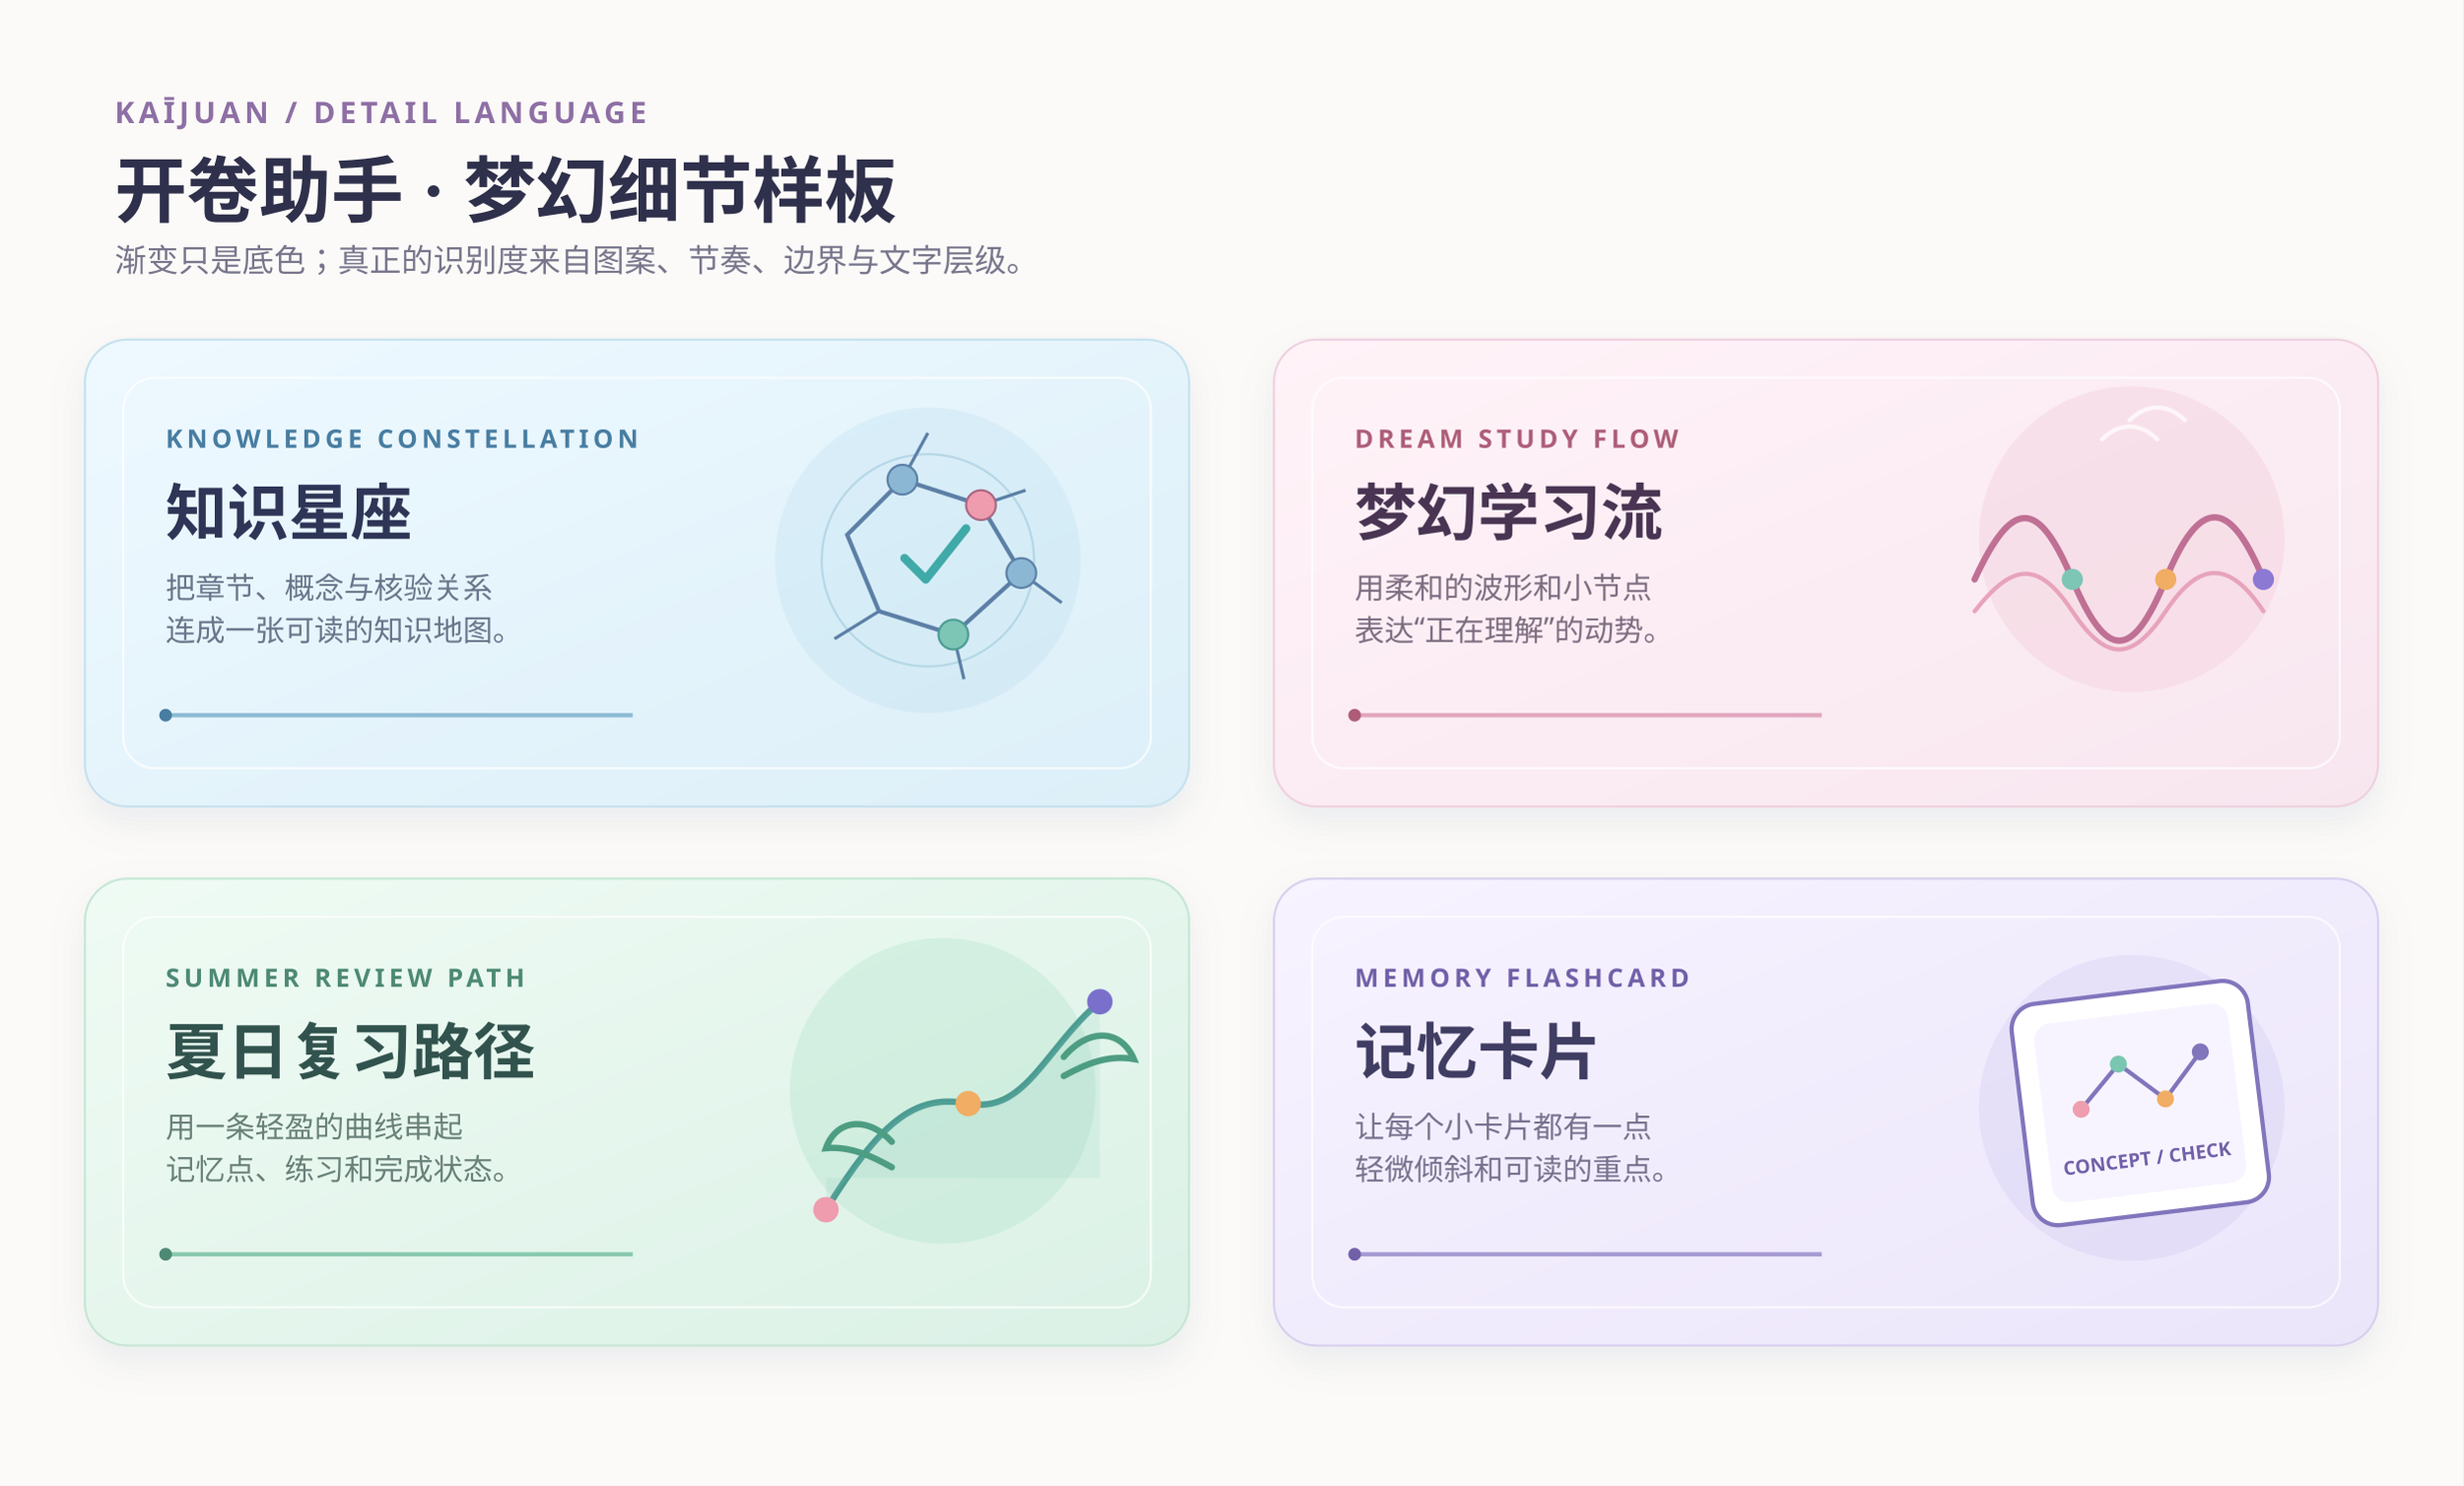
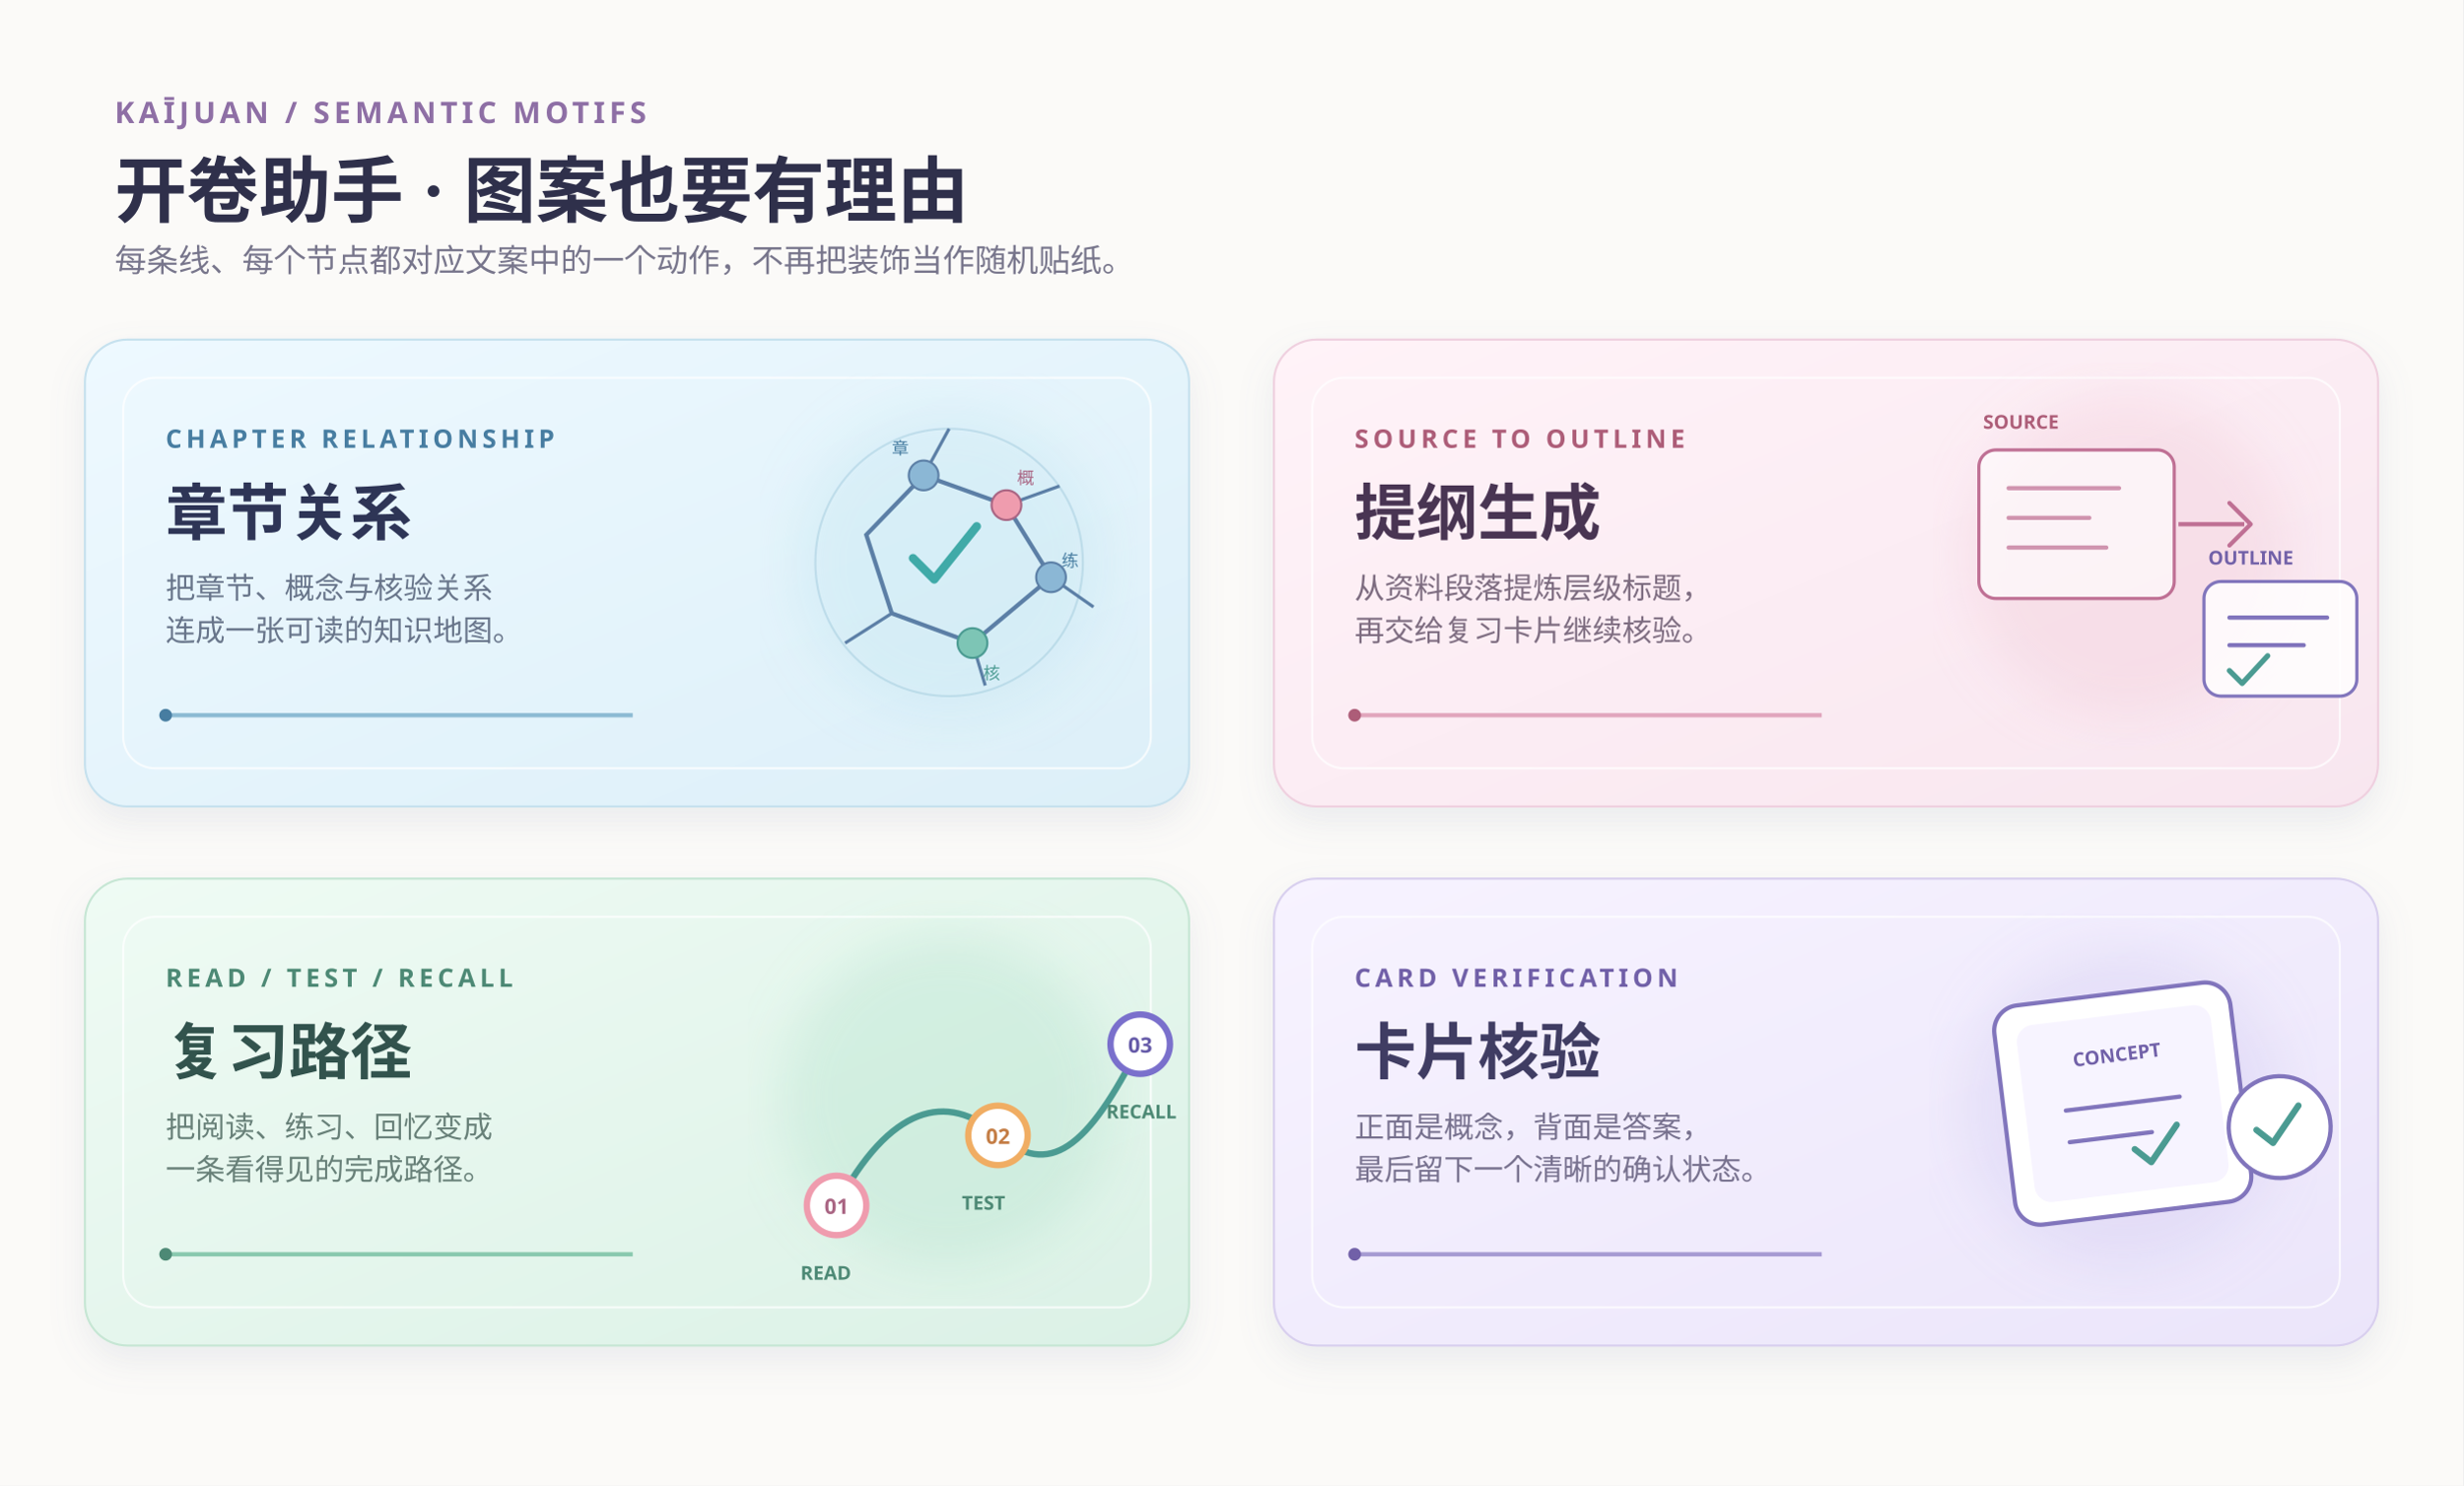
<svg xmlns="http://www.w3.org/2000/svg" width="1160" height="700" viewBox="0 0 1160 700" font-family="PingFang SC, Microsoft YaHei, sans-serif" role="img" aria-labelledby="title desc">
  <defs>
    <linearGradient id="skyCard" x1="0" y1="0" x2="1" y2="1">
      <stop stop-color="#eef9ff" />
      <stop offset="1" stop-color="#dceff8" />
    </linearGradient>
    <linearGradient id="roseCard" x1="0" y1="0" x2="1" y2="1">
      <stop stop-color="#fff3f8" />
      <stop offset="1" stop-color="#f8e6ef" />
    </linearGradient>
    <linearGradient id="mintCard" x1="0" y1="0" x2="1" y2="1">
      <stop stop-color="#effbf4" />
      <stop offset="1" stop-color="#dbf1e6" />
    </linearGradient>
    <linearGradient id="lilacCard" x1="0" y1="0" x2="1" y2="1">
      <stop stop-color="#f7f3ff" />
      <stop offset="1" stop-color="#ebe5fa" />
    </linearGradient>
-     <linearGradient id="jAccent" x1="0" y1="0" x2="1" y2="1">
-       <stop stop-color="#6f65c9" />
-       <stop offset="1" stop-color="#ef9e9f" />
-     </linearGradient>
-     <linearGradient id="kAccent" x1="0" y1="0" x2="1" y2="1">
-       <stop stop-color="#2aaeb0" />
-       <stop offset="1" stop-color="#ecaa5e" />
-     </linearGradient>
    <filter id="cardShadow" x="-15%" y="-15%" width="130%" height="150%">
      <feDropShadow dx="0" dy="7" stdDeviation="8" flood-color="#8194a6" flood-opacity=".14" />
    </filter>
+     <filter id="motifBlur">
+       <feGaussianBlur stdDeviation="12" />
+     </filter>
  </defs>
  <rect width="1160" height="700" fill="#fbfaf8" />
-   <text x="54" y="58" font-size="14" font-weight="700" letter-spacing="2" fill="#8e6fa5">KAĪJUAN / DETAIL LANGUAGE</text>
-   <text x="54" y="102" font-family="Georgia, Times New Roman, serif" font-size="34" font-weight="700" fill="#2f304b">开卷助手 · 梦幻细节样板</text>
-   <text x="54" y="128" font-size="15" fill="#77758b">渐变只是底色；真正的识别度来自图案、节奏、边界与文字层级。</text>
+   <text x="54" y="58" font-size="14" font-weight="700" letter-spacing="2" fill="#8e6fa5">KAĪJUAN / SEMANTIC MOTIFS</text>
+   <text x="54" y="102" font-family="Georgia, Times New Roman, serif" font-size="34" font-weight="700" fill="#2f304b">开卷助手 · 图案也要有理由</text>
+   <text x="54" y="128" font-size="15" fill="#77758b">每条线、每个节点都对应文案中的一个动作，不再把装饰当作随机贴纸。</text>
  <g filter="url(#cardShadow)">
    <rect x="40" y="160" width="520" height="220" rx="20" fill="url(#skyCard)" stroke="#c6e1ee" />
    <rect x="58" y="178" width="484" height="184" rx="15" fill="none" stroke="#fff" stroke-opacity=".72" />
-     <text x="78" y="211" font-size="12" font-weight="700" letter-spacing="2" fill="#477da1">KNOWLEDGE CONSTELLATION</text>
-     <text x="78" y="252" font-family="Georgia, Times New Roman, serif" font-size="29" font-weight="700" fill="#2e3557">知识星座</text>
+     <text x="78" y="211" font-size="12" font-weight="700" letter-spacing="2" fill="#477da1">CHAPTER RELATIONSHIP</text>
+     <text x="78" y="252" font-family="Georgia, Times New Roman, serif" font-size="29" font-weight="700" fill="#2e3557">章节关系</text>
    <text x="78" y="282" font-size="14" fill="#68758a">把章节、概念与核验关系</text>
    <text x="78" y="302" font-size="14" fill="#68758a">连成一张可读的知识地图。</text>
    <path d="M78 337h220" stroke="#8dbbd3" stroke-width="2" />
    <circle cx="78" cy="337" r="3" fill="#477da1" />
-     <circle cx="437" cy="264" r="72" fill="#acd9e8" fill-opacity=".22" />
-     <circle cx="437" cy="264" r="50" fill="none" stroke="#77adc7" stroke-opacity=".35" />
-     <path d="M399 252 425 226 462 238 481 270 449 299 414 288Z" fill="none" stroke="#5b7fa6" stroke-width="2" />
-     <path d="M425 226 437 204M462 238l21-7M481 270l19 14M449 299l5 21M414 288l-21 13" stroke="#5b7fa6" stroke-width="1.5" />
-     <circle cx="425" cy="226" r="7" fill="#8bb7d5" stroke="#5b7fa6" />
-     <circle cx="462" cy="238" r="7" fill="#ef9cae" stroke="#a96583" />
-     <circle cx="481" cy="270" r="7" fill="#8bb7d5" stroke="#5b7fa6" />
-     <circle cx="449" cy="299" r="7" fill="#7dc5b5" stroke="#4b9b92" />
-     <path d="m426 263 10 10 19-24" fill="none" stroke="#40aaa8" stroke-width="4" stroke-linecap="round" stroke-linejoin="round" />
+     <circle cx="447" cy="265" r="74" fill="#acd9e8" fill-opacity=".23" filter="url(#motifBlur)" />
+     <circle cx="447" cy="265" r="63" fill="none" stroke="#77adc7" stroke-opacity=".28" />
+     <path d="M408 252 435 224 474 238 495 272 458 303 420 289Z" fill="none" stroke="#5b7fa6" stroke-width="2" />
+     <path d="M435 224 447 202M474 238l25-9M495 272l20 14M458 303l6 20M420 289l-22 14" stroke="#5b7fa6" stroke-width="1.5" />
+     <circle cx="435" cy="224" r="7" fill="#8bb7d5" stroke="#5b7fa6" />
+     <circle cx="474" cy="238" r="7" fill="#ef9cae" stroke="#a96583" />
+     <circle cx="495" cy="272" r="7" fill="#8bb7d5" stroke="#5b7fa6" />
+     <circle cx="458" cy="303" r="7" fill="#7dc5b5" stroke="#4b9b92" />
+     <text x="420" y="214" font-size="8" fill="#477da1">章</text>
+     <text x="479" y="228" font-size="8" fill="#a96583">概</text>
+     <text x="500" y="267" font-size="8" fill="#477da1">练</text>
+     <text x="463" y="320" font-size="8" fill="#4b9b92">核</text>
+     <path d="m430 263 10 10 20-25" fill="none" stroke="#40aaa8" stroke-width="4" stroke-linecap="round" stroke-linejoin="round" />
  </g>
  <g filter="url(#cardShadow)">
    <rect x="600" y="160" width="520" height="220" rx="20" fill="url(#roseCard)" stroke="#efd0df" />
    <rect x="618" y="178" width="484" height="184" rx="15" fill="none" stroke="#fff" stroke-opacity=".72" />
-     <text x="638" y="211" font-size="12" font-weight="700" letter-spacing="2" fill="#ad5d78">DREAM STUDY FLOW</text>
-     <text x="638" y="252" font-family="Georgia, Times New Roman, serif" font-size="29" font-weight="700" fill="#493452">梦幻学习流</text>
-     <text x="638" y="282" font-size="14" fill="#7d6c80">用柔和的波形和小节点</text>
-     <text x="638" y="302" font-size="14" fill="#7d6c80">表达“正在理解”的动势。</text>
+     <text x="638" y="211" font-size="12" font-weight="700" letter-spacing="2" fill="#ad5d78">SOURCE TO OUTLINE</text>
+     <text x="638" y="252" font-family="Georgia, Times New Roman, serif" font-size="29" font-weight="700" fill="#493452">提纲生成</text>
+     <text x="638" y="282" font-size="14" fill="#7d6c80">从资料段落提炼层级标题，</text>
+     <text x="638" y="302" font-size="14" fill="#7d6c80">再交给复习卡片继续核验。</text>
    <path d="M638 337h220" stroke="#e1a6bd" stroke-width="2" />
    <circle cx="638" cy="337" r="3" fill="#ad5d78" />
-     <circle cx="1004" cy="254" r="72" fill="#f3c9d7" fill-opacity=".34" />
-     <path d="M930 273c18-39 30-38 46 0s28 39 44 0 30-39 46 0" fill="none" stroke="#bf6f94" stroke-width="3" stroke-linecap="round" />
-     <path d="M930 288c18-23 30-24 46 0s28 24 44 0 30-24 46 0" fill="none" stroke="#e7a3bb" stroke-width="2" stroke-linecap="round" />
-     <circle cx="976" cy="273" r="5" fill="#7dc5b5" />
-     <circle cx="1020" cy="273" r="5" fill="#f0ad63" />
-     <circle cx="1066" cy="273" r="5" fill="#8b79d4" />
-     <path d="M990 207c8-8 18-8 26 0M1003 198c8-8 18-8 26 0" fill="none" stroke="#fff" stroke-opacity=".7" stroke-width="2" stroke-linecap="round" />
+     <circle cx="1002" cy="262" r="76" fill="#f3c9d7" fill-opacity=".34" filter="url(#motifBlur)" />
+     <rect x="932" y="212" width="92" height="70" rx="8" fill="#fff" fill-opacity=".62" stroke="#bf6f94" stroke-width="1.5" />
+     <path d="M946 230h52M946 244h38M946 258h46" stroke="#bf6f94" stroke-opacity=".72" stroke-width="2" stroke-linecap="round" />
+     <path d="M1026 247h31" stroke="#bf6f94" stroke-width="2" />
+     <path d="m1050 237 10 10-10 10" fill="none" stroke="#bf6f94" stroke-width="2" stroke-linecap="round" stroke-linejoin="round" />
+     <rect x="1038" y="274" width="72" height="54" rx="8" fill="#fff" fill-opacity=".82" stroke="#8175bc" stroke-width="1.5" />
+     <path d="M1050 291h46M1050 304h35" stroke="#8175bc" stroke-width="2" stroke-linecap="round" />
+     <path d="m1050 316 6 6 12-13" fill="none" stroke="#4b9b92" stroke-width="2.5" stroke-linecap="round" stroke-linejoin="round" />
+     <text x="934" y="202" font-size="9" font-weight="700" fill="#ad5d78">SOURCE</text>
+     <text x="1040" y="266" font-size="9" font-weight="700" fill="#7161a8">OUTLINE</text>
  </g>
  <g filter="url(#cardShadow)">
    <rect x="40" y="414" width="520" height="220" rx="20" fill="url(#mintCard)" stroke="#c6e6d4" />
    <rect x="58" y="432" width="484" height="184" rx="15" fill="none" stroke="#fff" stroke-opacity=".72" />
-     <text x="78" y="465" font-size="12" font-weight="700" letter-spacing="2" fill="#4d8974">SUMMER REVIEW PATH</text>
-     <text x="78" y="506" font-family="Georgia, Times New Roman, serif" font-size="29" font-weight="700" fill="#31524d">夏日复习路径</text>
-     <text x="78" y="536" font-size="14" fill="#678078">用一条轻盈的曲线串起</text>
-     <text x="78" y="556" font-size="14" fill="#678078">记忆点、练习和完成状态。</text>
+     <text x="78" y="465" font-size="12" font-weight="700" letter-spacing="2" fill="#4d8974">READ / TEST / RECALL</text>
+     <text x="78" y="506" font-family="Georgia, Times New Roman, serif" font-size="29" font-weight="700" fill="#31524d">复习路径</text>
+     <text x="78" y="536" font-size="14" fill="#678078">把阅读、练习、回忆变成</text>
+     <text x="78" y="556" font-size="14" fill="#678078">一条看得见的完成路径。</text>
    <path d="M78 591h220" stroke="#89c8ae" stroke-width="2" />
    <circle cx="78" cy="591" r="3" fill="#4d8974" />
-     <circle cx="444" cy="514" r="72" fill="#a9dfc6" fill-opacity=".32" />
-     <path d="M389 570c25-40 41-55 67-50 27 5 36-26 62-48" fill="none" stroke="#4b9b92" stroke-width="3" stroke-linecap="round" />
-     <path d="M389 570c25-40 41-55 67-50 27 5 36-26 62-48v83H389Z" fill="#7dc5b5" fill-opacity=".14" />
-     <circle cx="389" cy="570" r="6" fill="#ef9cae" />
-     <circle cx="456" cy="520" r="6" fill="#f0ad63" />
-     <circle cx="518" cy="472" r="6" fill="#7a70cc" />
-     <path d="M420 538c-11-12-26-11-31 3 12-1 22 4 31 9M501 498c12-14 27-13 33 1-12-2-22 2-33 8" fill="none" stroke="#4d9d82" stroke-width="3" stroke-linecap="round" />
+     <circle cx="446" cy="518" r="78" fill="#a9dfc6" fill-opacity=".32" filter="url(#motifBlur)" />
+     <path d="M394 568c25-47 52-54 76-33 24 20 42 7 67-43" fill="none" stroke="#4b9b92" stroke-width="3" stroke-linecap="round" />
+     <circle cx="394" cy="568" r="14" fill="#fff" stroke="#ef9cae" stroke-width="3" />
+     <text x="394" y="572" text-anchor="middle" font-size="10" font-weight="700" fill="#a96583">01</text>
+     <circle cx="470" cy="535" r="14" fill="#fff" stroke="#f0ad63" stroke-width="3" />
+     <text x="470" y="539" text-anchor="middle" font-size="10" font-weight="700" fill="#c47d44">02</text>
+     <circle cx="537" cy="492" r="14" fill="#fff" stroke="#7a70cc" stroke-width="3" />
+     <text x="537" y="496" text-anchor="middle" font-size="10" font-weight="700" fill="#655aa8">03</text>
+     <text x="377" y="603" font-size="9" font-weight="700" fill="#4d8974">READ</text>
+     <text x="453" y="570" font-size="9" font-weight="700" fill="#4d8974">TEST</text>
+     <text x="521" y="527" font-size="9" font-weight="700" fill="#4d8974">RECALL</text>
  </g>
  <g filter="url(#cardShadow)">
    <rect x="600" y="414" width="520" height="220" rx="20" fill="url(#lilacCard)" stroke="#d8cfee" />
    <rect x="618" y="432" width="484" height="184" rx="15" fill="none" stroke="#fff" stroke-opacity=".72" />
-     <text x="638" y="465" font-size="12" font-weight="700" letter-spacing="2" fill="#7161a8">MEMORY FLASHCARD</text>
-     <text x="638" y="506" font-family="Georgia, Times New Roman, serif" font-size="29" font-weight="700" fill="#413d64">记忆卡片</text>
-     <text x="638" y="536" font-size="14" fill="#77718e">让每个小卡片都有一点</text>
-     <text x="638" y="556" font-size="14" fill="#77718e">轻微倾斜和可读的重点。</text>
+     <text x="638" y="465" font-size="12" font-weight="700" letter-spacing="2" fill="#7161a8">CARD VERIFICATION</text>
+     <text x="638" y="506" font-family="Georgia, Times New Roman, serif" font-size="29" font-weight="700" fill="#413d64">卡片核验</text>
+     <text x="638" y="536" font-size="14" fill="#77718e">正面是概念，背面是答案，</text>
+     <text x="638" y="556" font-size="14" fill="#77718e">最后留下一个清晰的确认状态。</text>
    <path d="M638 591h220" stroke="#a69ad2" stroke-width="2" />
    <circle cx="638" cy="591" r="3" fill="#7161a8" />
-     <circle cx="1004" cy="522" r="72" fill="#c8c1eb" fill-opacity=".28" />
-     <g transform="rotate(-7 1002 520)">
-       <rect x="952" y="468" width="112" height="105" rx="12" fill="#fff" stroke="#8175bc" stroke-width="2" />
-       <rect x="962" y="478" width="92" height="85" rx="8" fill="#f7f4ff" />
-       <path d="M980 520 1000 501 1020 520 1039 500" fill="none" stroke="#8175bc" stroke-width="2" />
-       <circle cx="980" cy="520" r="4" fill="#ee9eae" />
-       <circle cx="1000" cy="501" r="4" fill="#79c7b0" />
-       <circle cx="1020" cy="520" r="4" fill="#f0ad63" />
-       <circle cx="1039" cy="500" r="4" fill="#8175bc" />
-       <text x="1008" y="550" text-anchor="middle" font-size="9" font-weight="700" fill="#7161a8">CONCEPT / CHECK</text>
+     <circle cx="1000" cy="522" r="76" fill="#c8c1eb" fill-opacity=".28" filter="url(#motifBlur)" />
+     <g transform="rotate(-7 1000 522)">
+       <rect x="944" y="468" width="112" height="104" rx="12" fill="#fff" stroke="#8175bc" stroke-width="2" />
+       <rect x="954" y="478" width="92" height="84" rx="8" fill="#f7f4ff" />
+       <text x="1000" y="500" text-anchor="middle" font-size="9" font-weight="700" fill="#7161a8">CONCEPT</text>
+       <path d="M973 520h54M973 535h39" stroke="#8175bc" stroke-width="2" stroke-linecap="round" />
+       <path d="m1003 542 7 7 14-16" fill="none" stroke="#4b9b92" stroke-width="3" stroke-linecap="round" stroke-linejoin="round" />
+       <circle cx="1072" cy="540" r="24" fill="#fff" stroke="#8175bc" stroke-width="2" />
+       <path d="m1061 540 7 7 14-16" fill="none" stroke="#4b9b92" stroke-width="3" stroke-linecap="round" stroke-linejoin="round" />
    </g>
  </g>
</svg>
